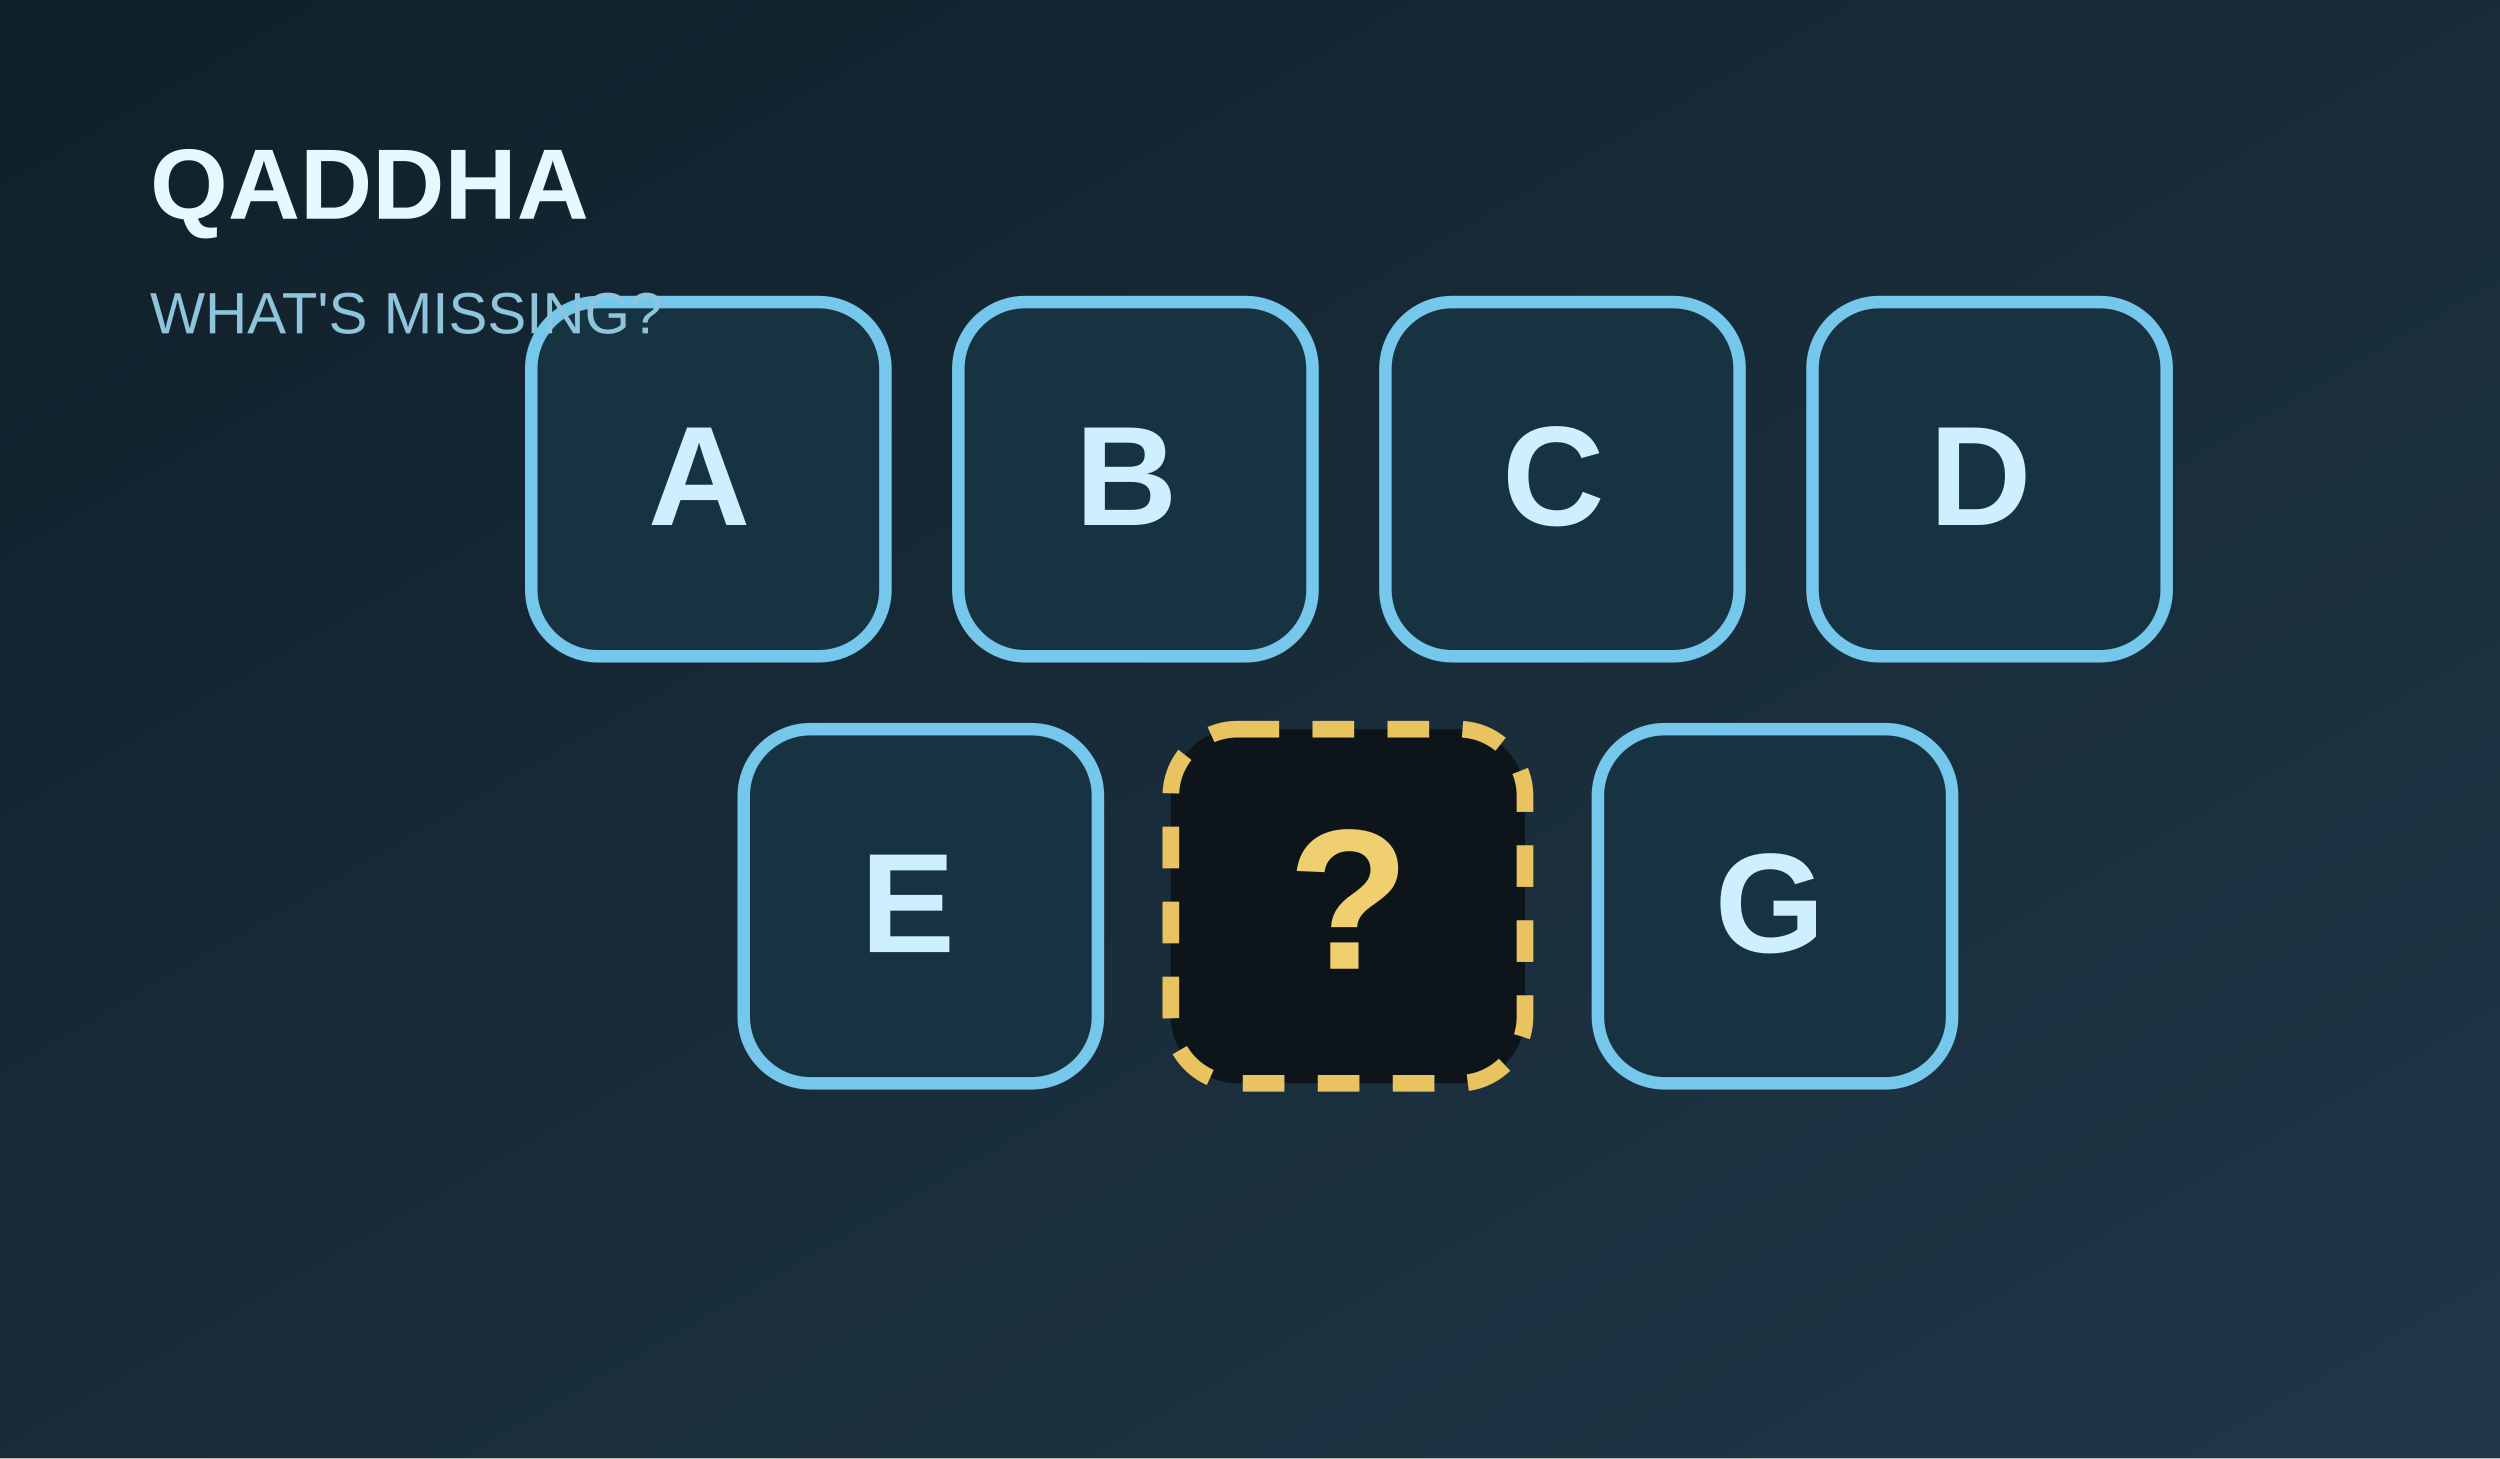
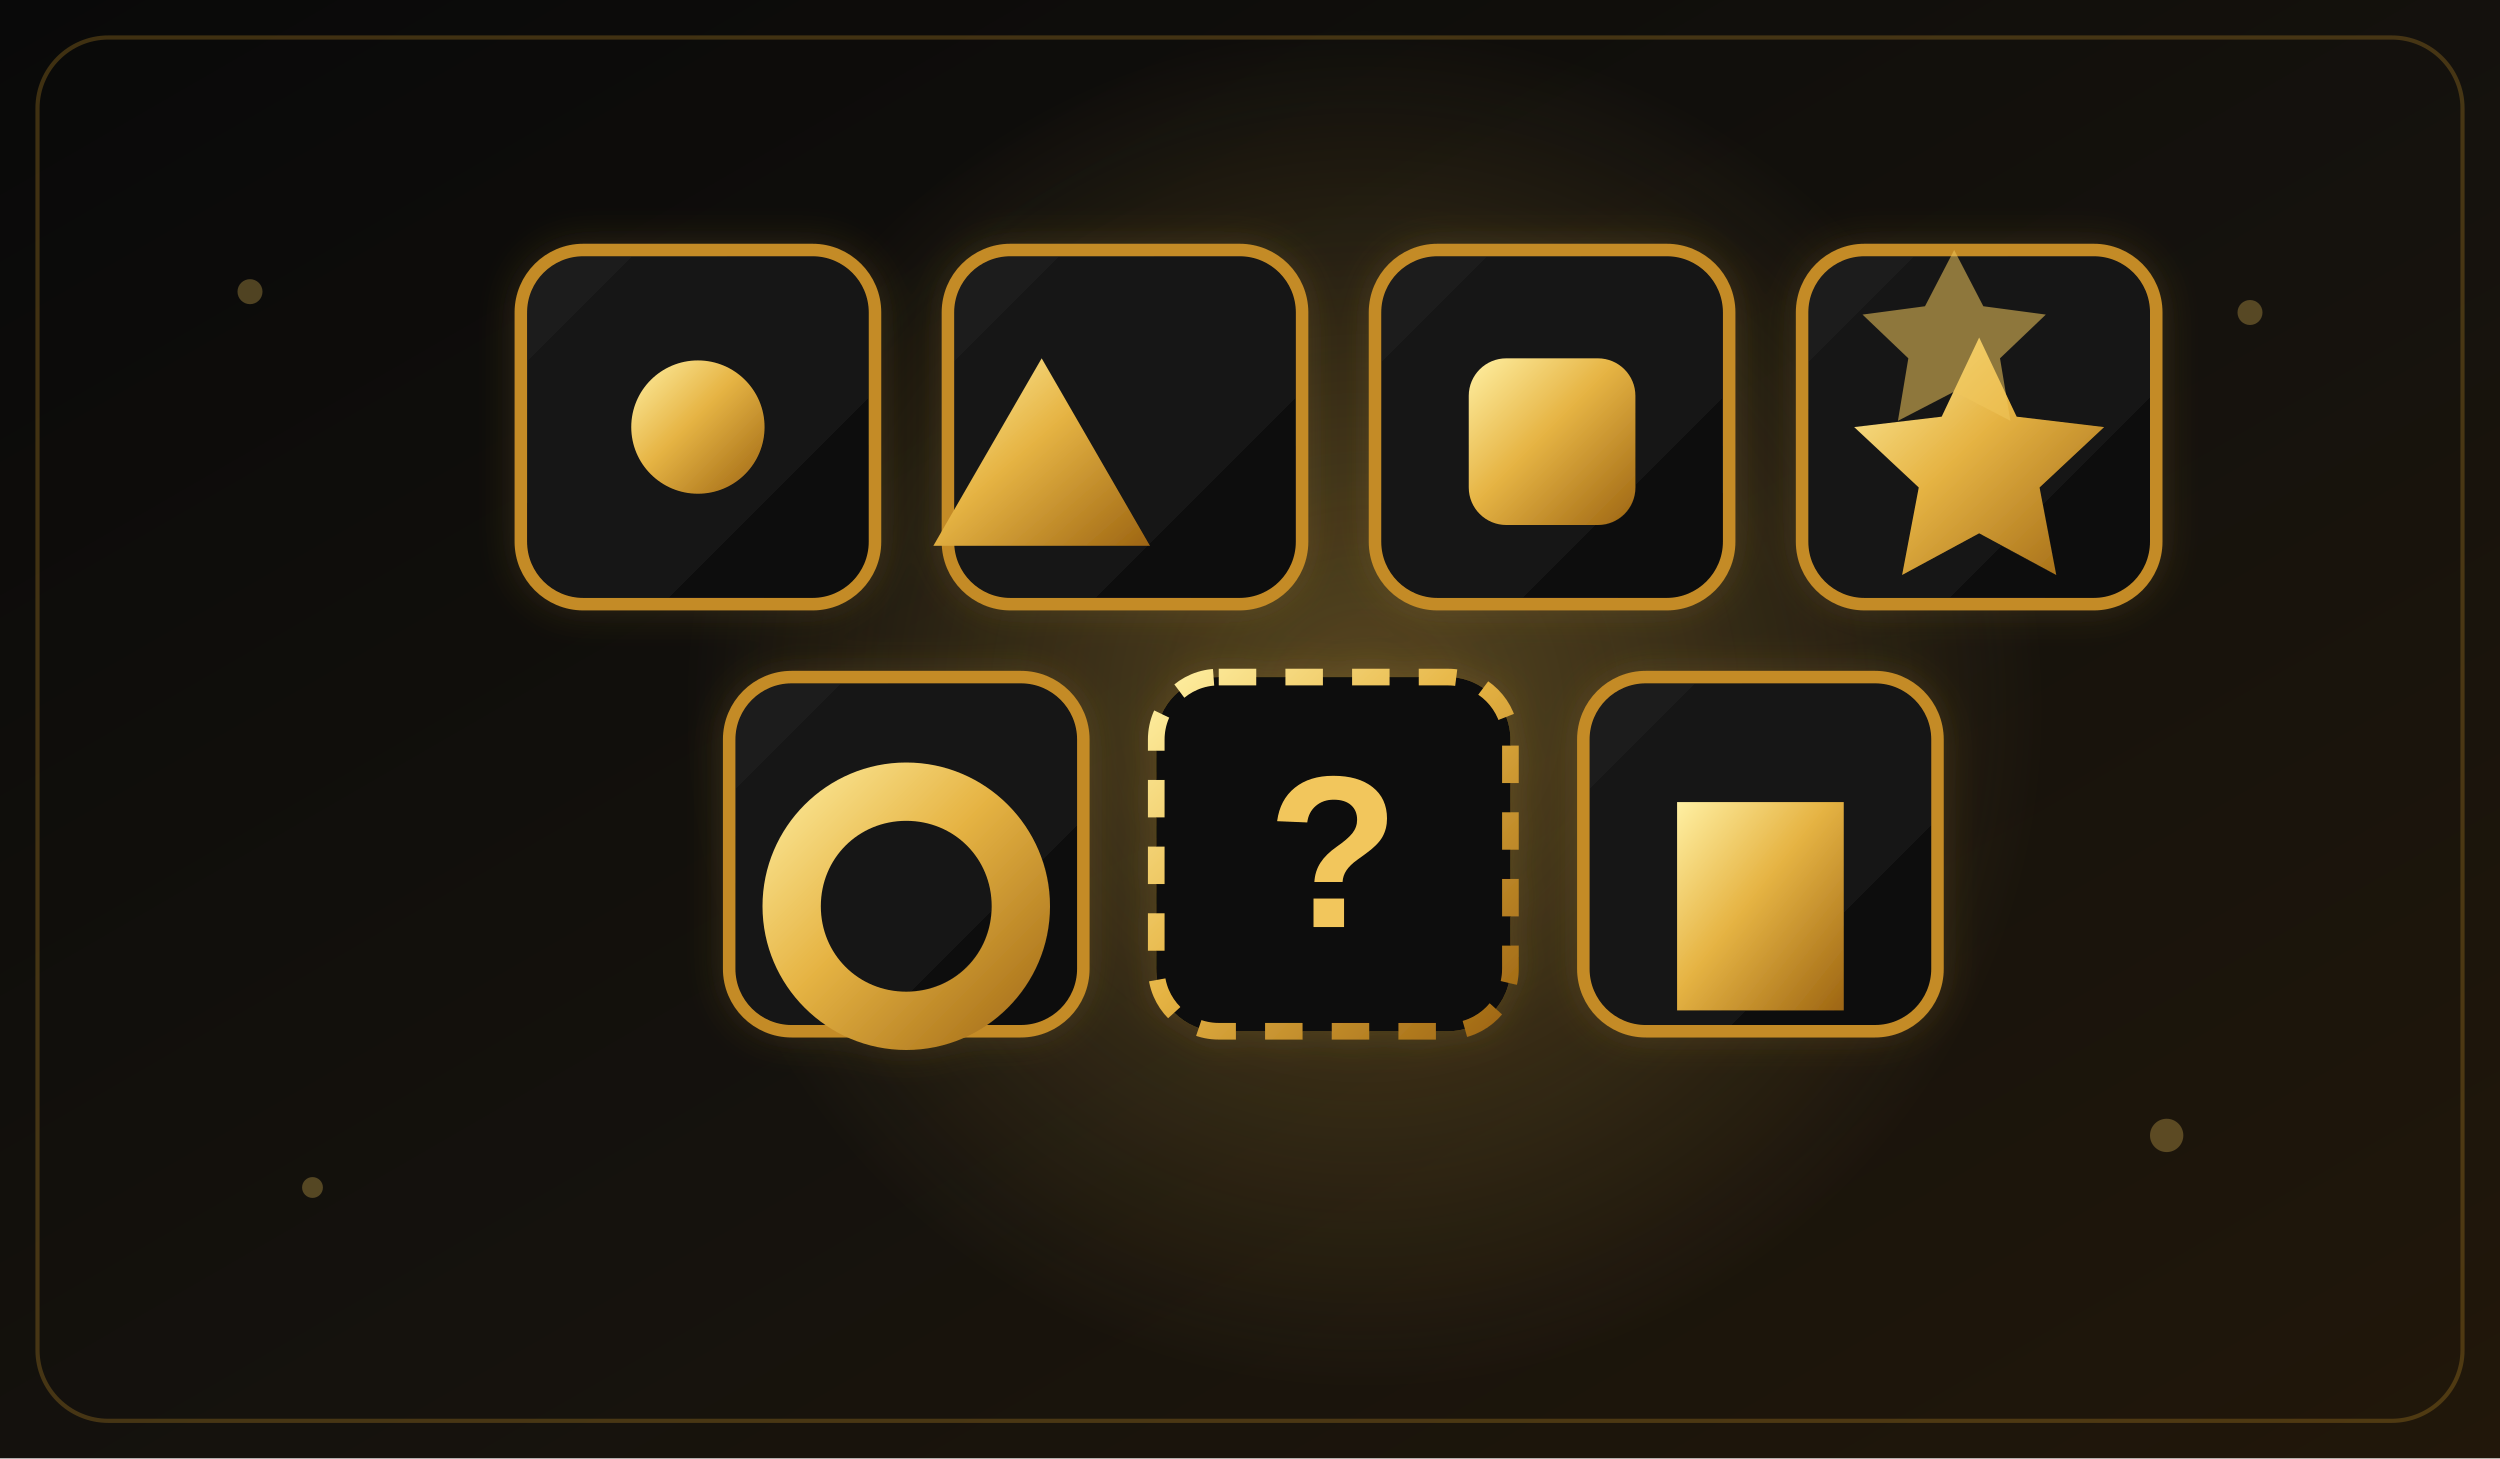
<svg xmlns="http://www.w3.org/2000/svg" viewBox="0 0 1200 700">
  <defs>
-     <linearGradient id="b" x1="0" x2="1" y1="0" y2="1">
-       <stop stop-color="#10202a" />
-       <stop offset="1" stop-color="#203748" />
+     <linearGradient id="bg" x1="0" y1="0" x2="1" y2="1">
+       <stop stop-color="#090909" />
+       <stop offset=".55" stop-color="#15120d" />
+       <stop offset="1" stop-color="#21170a" />
    </linearGradient>
+     <radialGradient id="glow">
+       <stop stop-color="#efbd4b" stop-opacity=".31" />
+       <stop offset="1" stop-color="#efbd4b" stop-opacity="0" />
+     </radialGradient>
+     <linearGradient id="gold" x1="0" y1="0" x2="1" y2="1">
+       <stop stop-color="#fff0a3" />
+       <stop offset=".45" stop-color="#e6b444" />
+       <stop offset="1" stop-color="#9d6512" />
+     </linearGradient>
+     <linearGradient id="tile" x1="0" y1="0" x2="1" y2="1">
+       <stop stop-color="#1c1c1c" />
+       <stop offset="1" stop-color="#0d0d0d" />
+     </linearGradient>
+     <filter id="shadow">
+       <feDropShadow dx="0" dy="16" stdDeviation="18" flood-color="#000" flood-opacity=".62" />
+       <feDropShadow dx="0" dy="0" stdDeviation="9" flood-color="#d7a93b" flood-opacity=".18" />
+     </filter>
  </defs>
-   <rect width="1200" height="700" fill="url(#b)" />
-   <g transform="translate(255 145)">
-     <g fill="#173342" stroke="#75c7eb" stroke-width="6">
-       <rect x="0" y="0" width="170" height="170" rx="32" />
-       <rect x="205" y="0" width="170" height="170" rx="32" />
-       <rect x="410" y="0" width="170" height="170" rx="32" />
-       <rect x="615" y="0" width="170" height="170" rx="32" />
-       <rect x="102" y="205" width="170" height="170" rx="32" />
-       <rect x="512" y="205" width="170" height="170" rx="32" />
+   <rect width="1200" height="700" fill="url(#bg)" />
+   <rect x="18" y="18" width="1164" height="664" rx="34" fill="none" stroke="#c99428" stroke-opacity=".28" stroke-width="2" />
+   <circle cx="655" cy="340" r="325" fill="url(#glow)" />
+   <g transform="translate(250 120)" filter="url(#shadow)">
+     <g fill="url(#tile)" stroke="#c48b28" stroke-width="6">
+       <rect x="0" y="0" width="170" height="170" rx="30" />
+       <rect x="205" y="0" width="170" height="170" rx="30" />
+       <rect x="410" y="0" width="170" height="170" rx="30" />
+       <rect x="615" y="0" width="170" height="170" rx="30" />
+       <rect x="100" y="205" width="170" height="170" rx="30" />
+       <rect x="510" y="205" width="170" height="170" rx="30" />
    </g>
-     <rect x="307" y="205" width="170" height="170" rx="32" fill="#0d151b" stroke="#e8c35f" stroke-width="8" stroke-dasharray="20 16" />
-     <g fill="#cdefff" font-family="Arial" font-size="68" font-weight="700">
-       <text x="56" y="107">A</text>
-       <text x="261" y="107">B</text>
-       <text x="466" y="107">C</text>
-       <text x="671" y="107">D</text>
-       <text x="158" y="312">E</text>
-       <text x="568" y="312">G</text>
+     <rect x="305" y="205" width="170" height="170" rx="30" fill="#090909" stroke="url(#gold)" stroke-width="8" stroke-dasharray="18 14" />
+     <g fill="url(#gold)">
+       <circle cx="85" cy="85" r="32" />
+       <path d="M250 52l52 90h-104z" />
+       <rect x="455" y="52" width="80" height="80" rx="18" />
+       <path d="M700 42l18 38 42 5-31 29 8 42-37-20-37 20 8-42-31-29 42-5z" />
+       <path d="M185 246c38 0 69 31 69 69s-31 69-69 69-69-31-69-69 31-69 69-69zm0 28c-23 0-41 18-41 41s18 41 41 41 41-18 41-41-18-41-41-41z" />
+       <path d="M555 265h80v100h-80z" />
    </g>
-     <text x="363" y="320" fill="#f0cf70" font-family="Arial" font-size="96" font-weight="700">?</text>
+     <text x="390" y="325" text-anchor="middle" font-family="Arial" font-size="104" font-weight="700" fill="#f2c65b">?</text>
  </g>
-   <text x="72" y="105" fill="#e8f8ff" font-family="Arial" font-size="48" font-weight="700">QADDHA</text>
-   <text x="72" y="160" fill="#8ec4dc" font-family="Arial" font-size="28">WHAT'S MISSING?</text>
+   <g fill="#f0c65b" opacity=".3">
+     <circle cx="120" cy="140" r="6" />
+     <circle cx="1080" cy="150" r="6" />
+     <circle cx="1040" cy="545" r="8" />
+     <circle cx="150" cy="570" r="5" />
+   </g>
+   <path d="M938 120l14 27 30 4-22 21 5 30-27-14-27 14 5-30-22-21 30-4z" fill="#f0c65b" opacity=".55" />
</svg>
